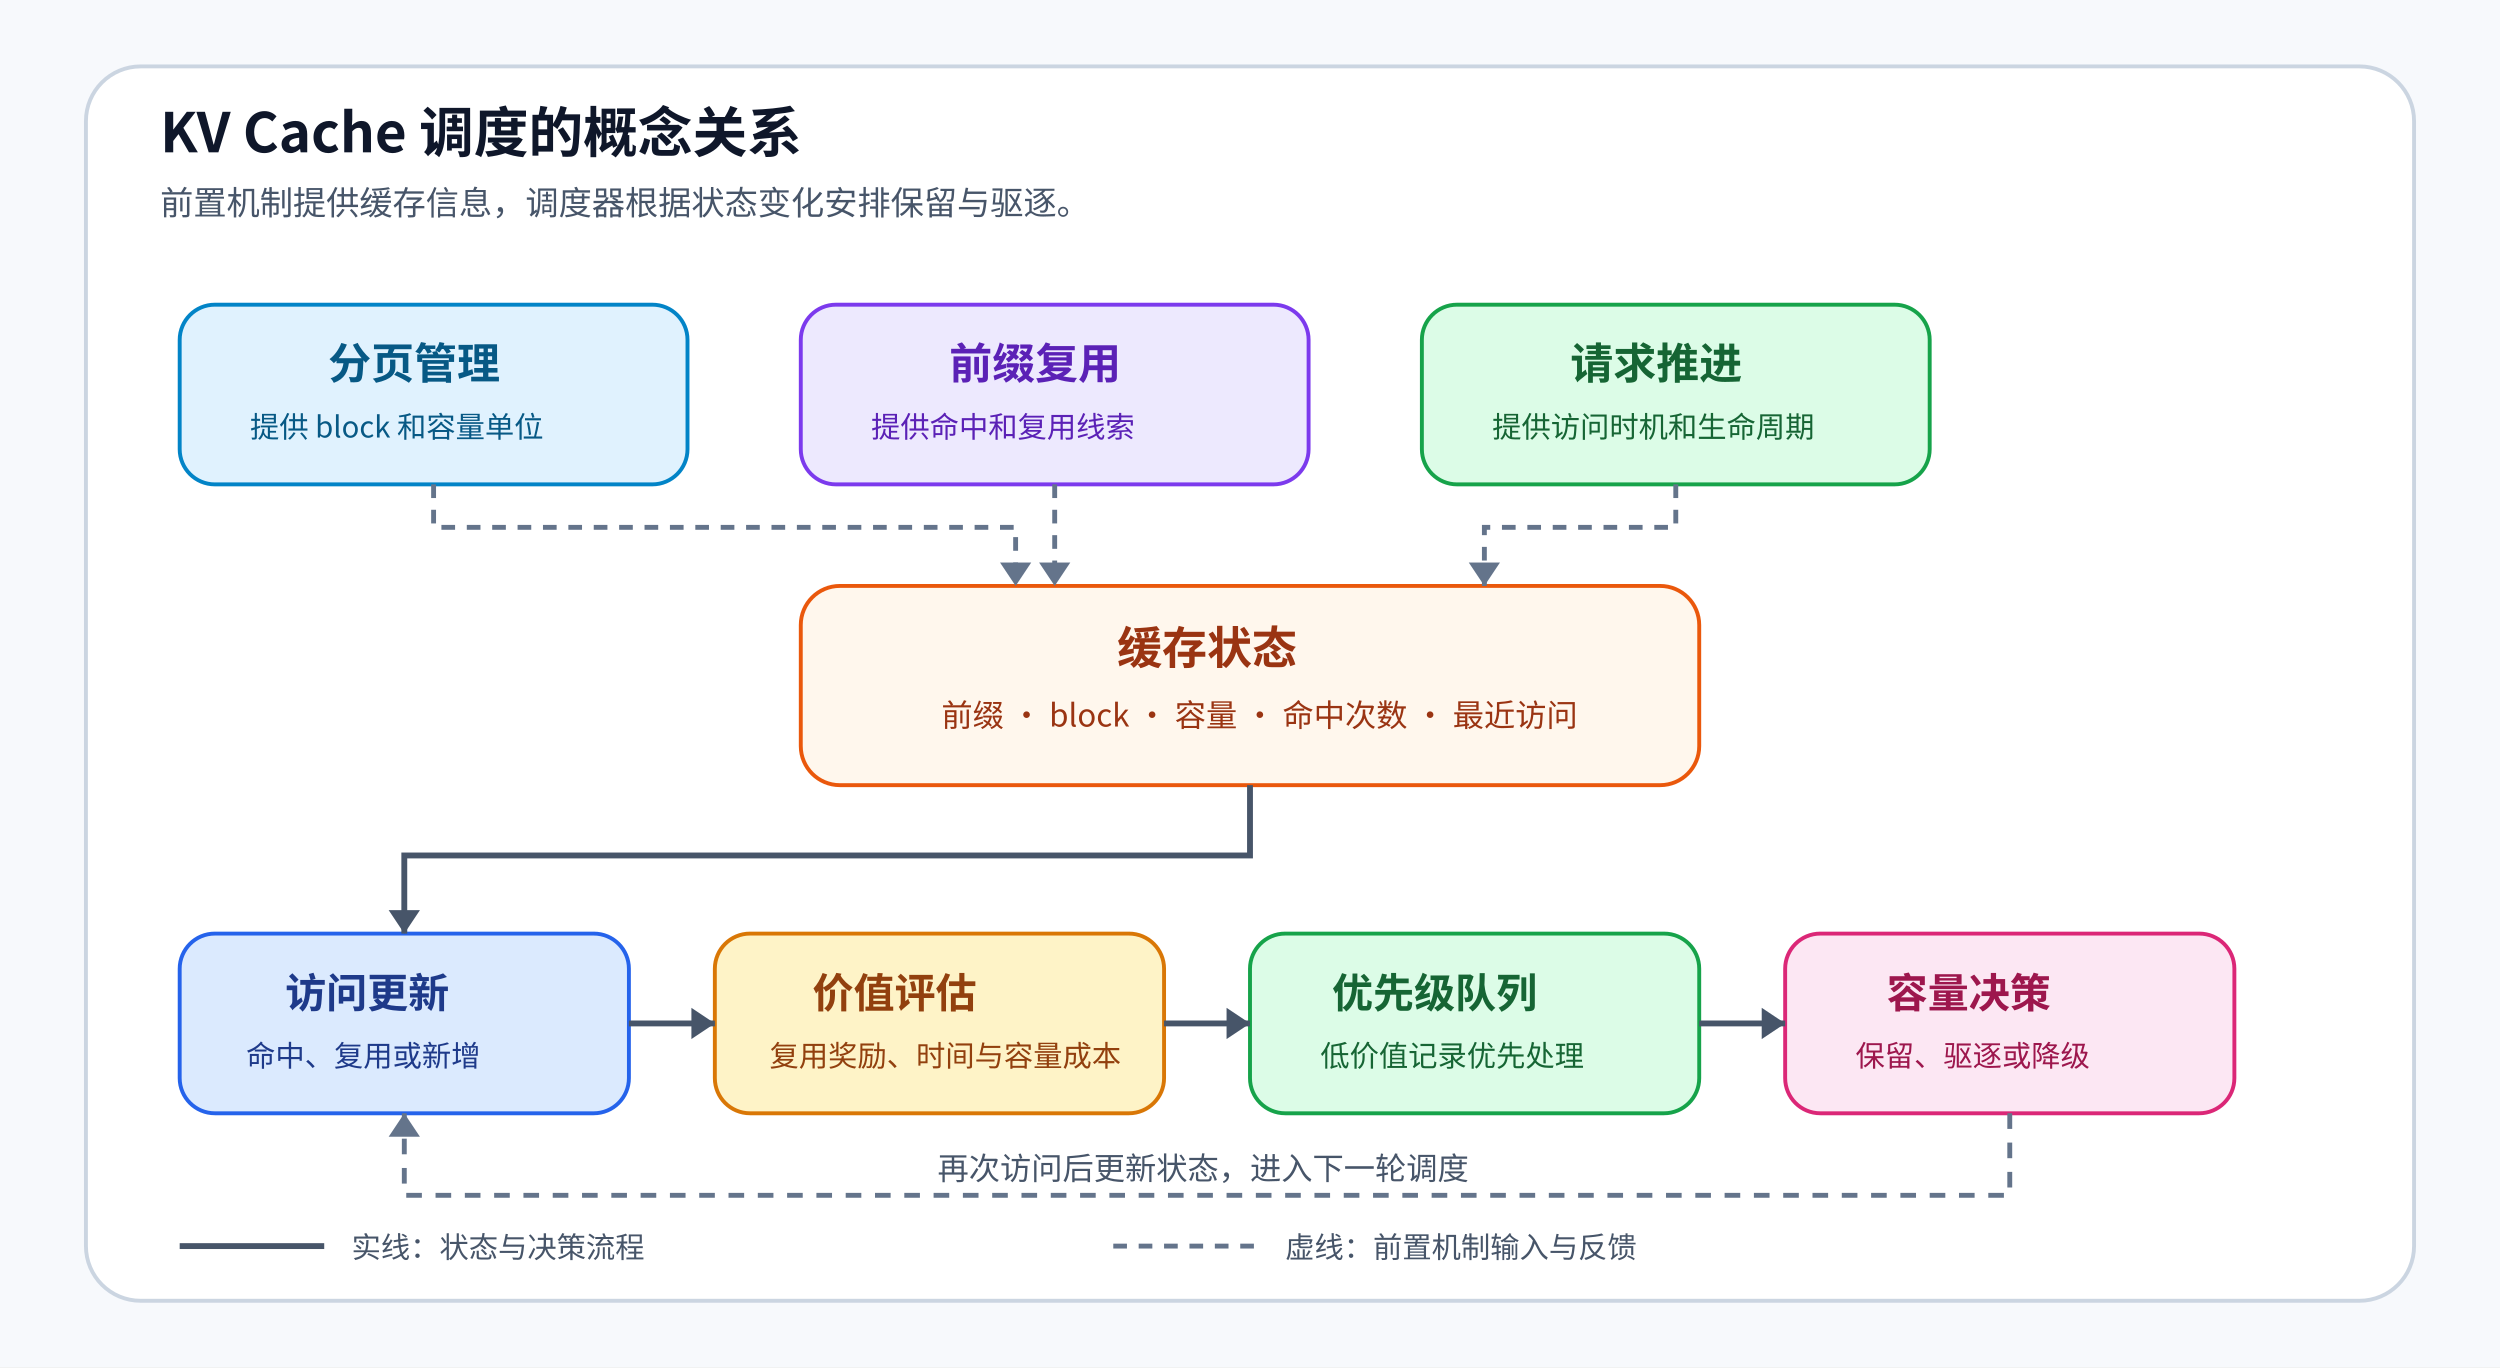
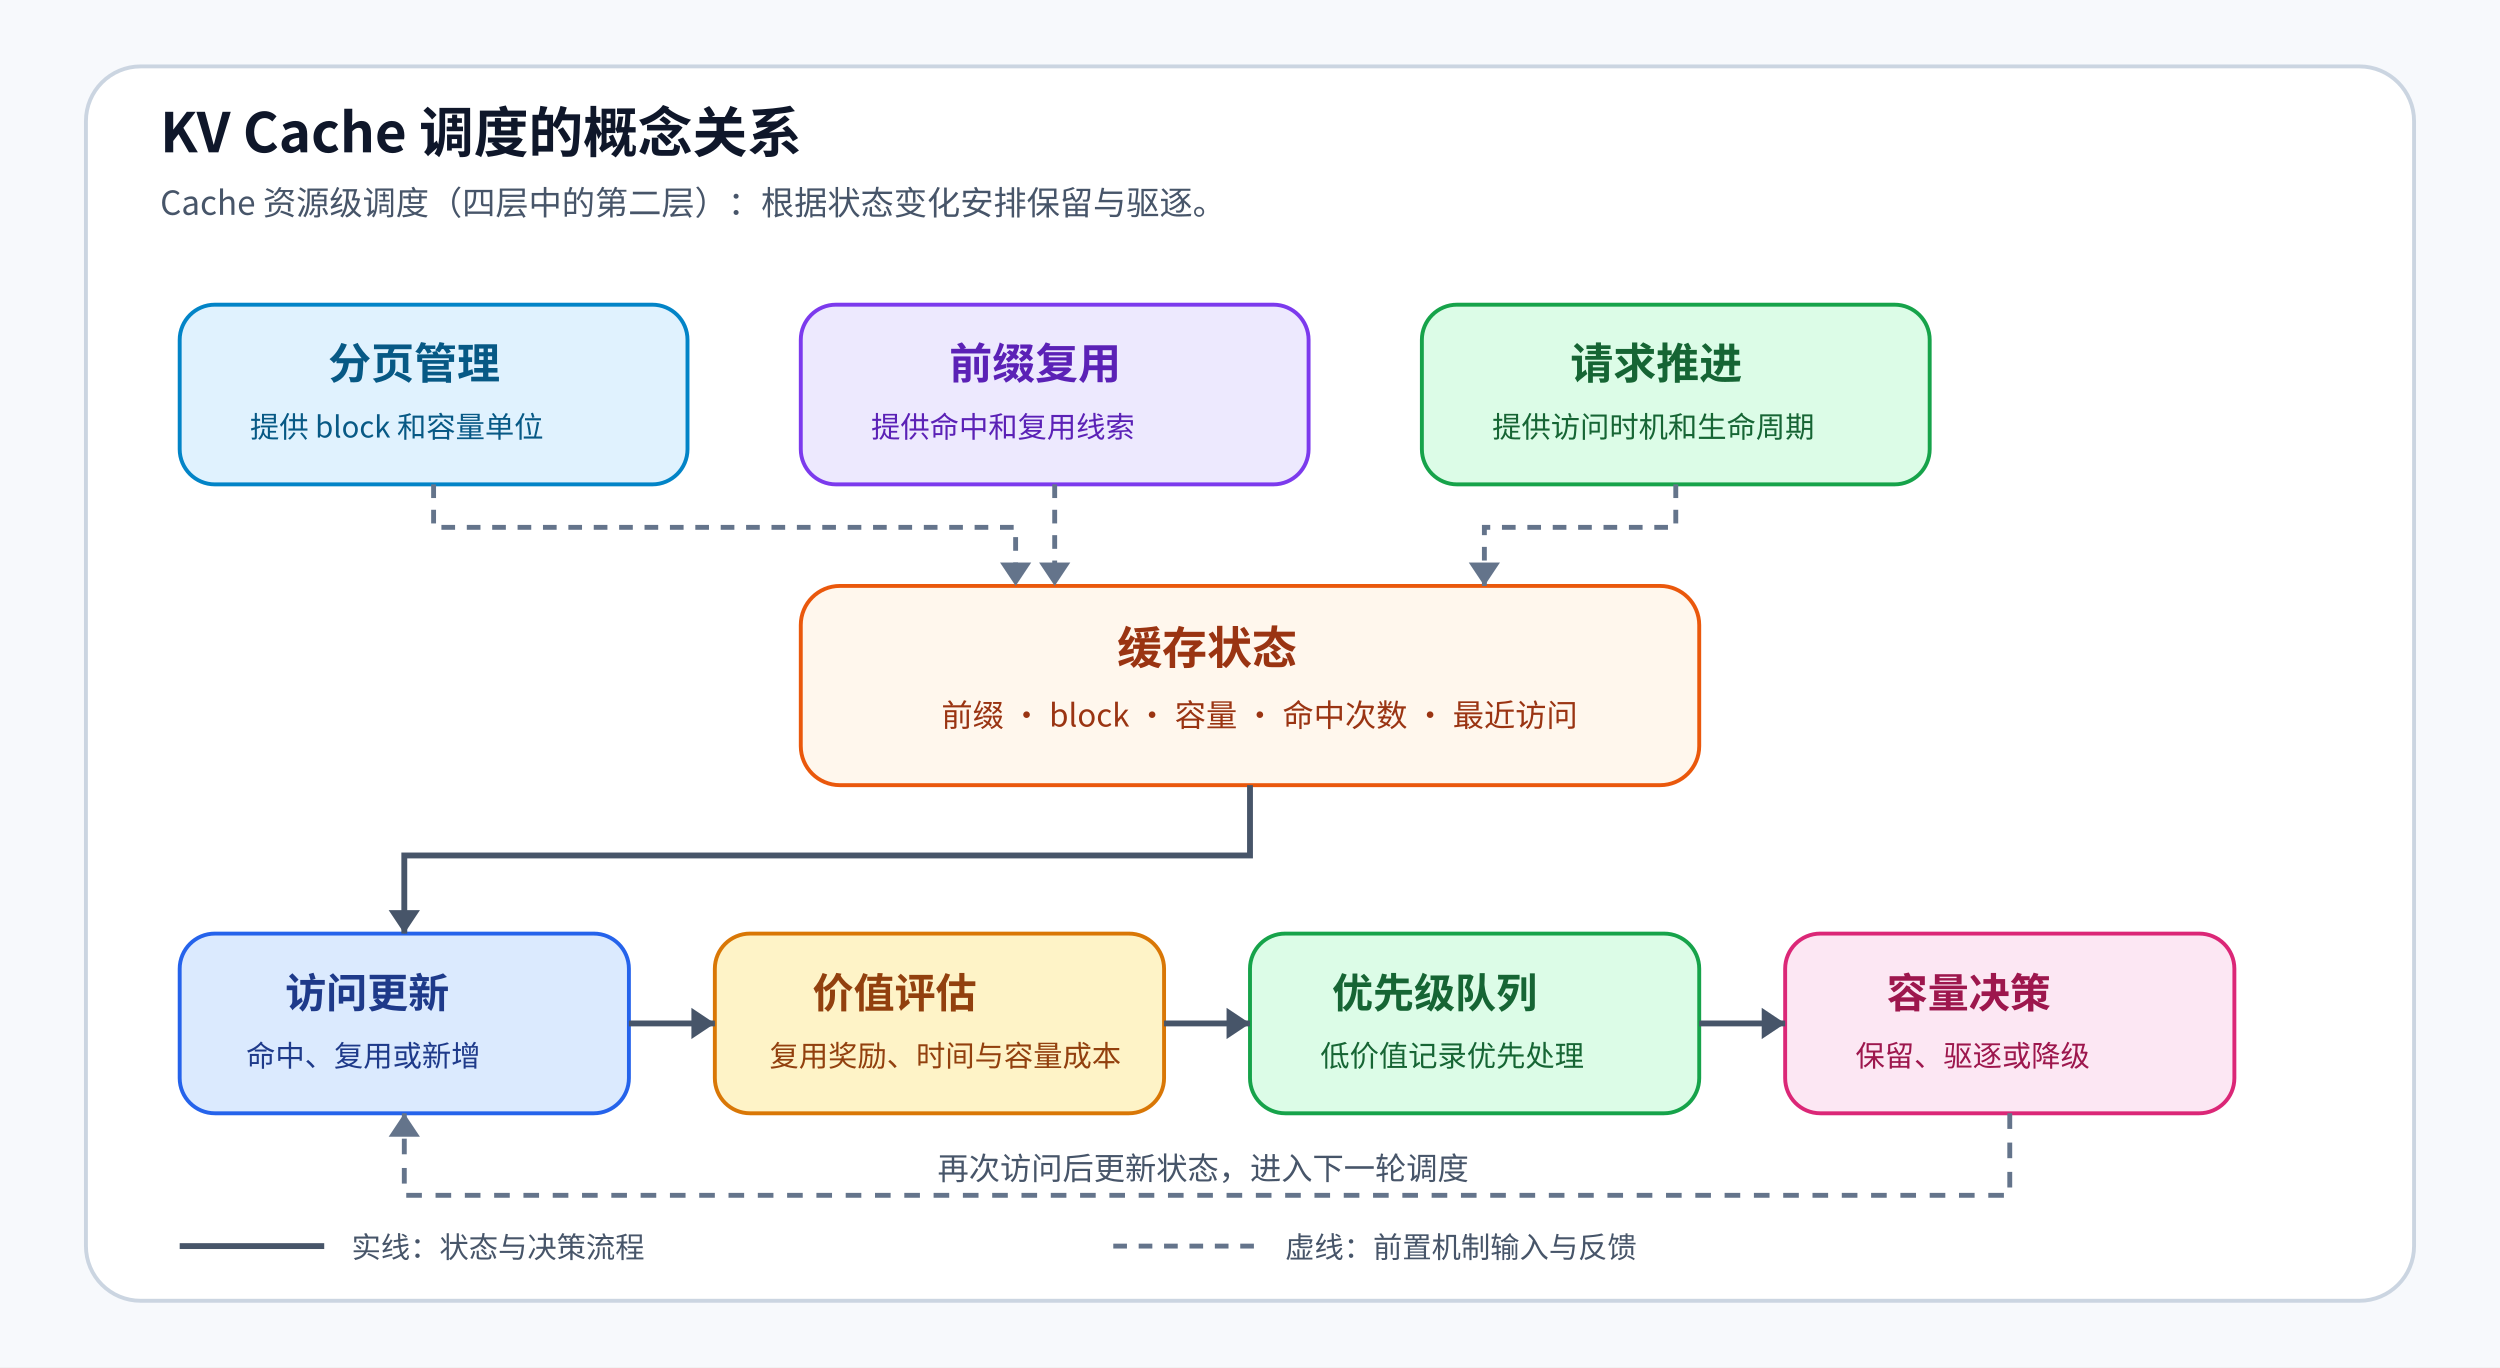
<svg xmlns="http://www.w3.org/2000/svg" width="1280" height="700" viewBox="0 0 1280 700" fill="none">
  <rect width="1280" height="700" fill="#F7F9FC" />
  <rect x="44" y="34" width="1192" height="632" rx="28" fill="#FFFFFF" stroke="#CBD5E1" stroke-width="2" />
  <text x="82" y="78" fill="#0F172A" font-size="28" font-family="Noto Sans CJK SC, Microsoft YaHei, Arial, sans-serif" font-weight="700">KV Cache 调度的概念关系</text>
-   <text x="82" y="110" fill="#475569" font-size="17" font-family="Noto Sans CJK SC, Microsoft YaHei, Arial, sans-serif">前置机制提供缓存信息，调度器根据状态变化安排保留与驱逐。</text>
+   <text x="82" y="110" fill="#475569" font-size="17" font-family="Noto Sans CJK SC, Microsoft YaHei, Arial, sans-serif">Cache 资源级调度（四层中的第二层）：根据状态变化安排保留与驱逐。</text>
  <rect x="92" y="156" width="260" height="92" rx="18" fill="#E0F2FE" stroke="#0284C7" stroke-width="2" />
  <text x="168" y="194" fill="#075985" font-size="22" font-family="Noto Sans CJK SC, Microsoft YaHei, Arial, sans-serif" font-weight="700">分页管理</text>
  <text x="128" y="224" fill="#075985" font-size="15" font-family="Noto Sans CJK SC, Microsoft YaHei, Arial, sans-serif">提供 block 和容量单位</text>
  <rect x="410" y="156" width="260" height="92" rx="18" fill="#EDE9FE" stroke="#7C3AED" stroke-width="2" />
  <text x="486" y="194" fill="#5B21B6" font-size="22" font-family="Noto Sans CJK SC, Microsoft YaHei, Arial, sans-serif" font-weight="700">前缀复用</text>
  <text x="446" y="224" fill="#5B21B6" font-size="15" font-family="Noto Sans CJK SC, Microsoft YaHei, Arial, sans-serif">提供命中和复用线索</text>
  <rect x="728" y="156" width="260" height="92" rx="18" fill="#DCFCE7" stroke="#16A34A" stroke-width="2" />
  <text x="804" y="194" fill="#166534" font-size="22" font-family="Noto Sans CJK SC, Microsoft YaHei, Arial, sans-serif" font-weight="700">请求推进</text>
  <text x="764" y="224" fill="#166534" font-size="15" font-family="Noto Sans CJK SC, Microsoft YaHei, Arial, sans-serif">提供访问时机和生命周期</text>
  <rect x="410" y="300" width="460" height="102" rx="20" fill="#FFF7ED" stroke="#EA580C" stroke-width="2" />
  <text x="572" y="340" fill="#9A3412" font-size="23" font-family="Noto Sans CJK SC, Microsoft YaHei, Arial, sans-serif" font-weight="700">缓存状态</text>
  <text x="482" y="372" fill="#9A3412" font-size="16" font-family="Noto Sans CJK SC, Microsoft YaHei, Arial, sans-serif">前缀 · block · 容量 · 命中次数 · 最近访问</text>
  <path d="M222 248V270H520V300M540 248V300M858 248V270H760V300" stroke="#64748B" stroke-width="2.5" stroke-dasharray="7 6" />
  <path d="M512 288L520 300L528 288M532 288L540 300L548 288M752 288L760 300L768 288" fill="#64748B" />
  <rect x="92" y="478" width="230" height="92" rx="18" fill="#DBEAFE" stroke="#2563EB" stroke-width="2" />
  <text x="146" y="516" fill="#1E3A8A" font-size="21" font-family="Noto Sans CJK SC, Microsoft YaHei, Arial, sans-serif" font-weight="700">访问更新</text>
  <text x="126" y="546" fill="#1E3A8A" font-size="15" font-family="Noto Sans CJK SC, Microsoft YaHei, Arial, sans-serif">命中、复用或新增</text>
  <rect x="366" y="478" width="230" height="92" rx="18" fill="#FEF3C7" stroke="#D97706" stroke-width="2" />
  <text x="416" y="516" fill="#92400E" font-size="21" font-family="Noto Sans CJK SC, Microsoft YaHei, Arial, sans-serif" font-weight="700">价值评估</text>
  <text x="394" y="546" fill="#92400E" font-size="15" font-family="Noto Sans CJK SC, Microsoft YaHei, Arial, sans-serif">复用奖励、时间与容量成本</text>
  <rect x="640" y="478" width="230" height="92" rx="18" fill="#DCFCE7" stroke="#16A34A" stroke-width="2" />
  <text x="682" y="516" fill="#166534" font-size="21" font-family="Noto Sans CJK SC, Microsoft YaHei, Arial, sans-serif" font-weight="700">优先级队列</text>
  <text x="676" y="546" fill="#166534" font-size="15" font-family="Noto Sans CJK SC, Microsoft YaHei, Arial, sans-serif">低价值记录优先处理</text>
  <rect x="914" y="478" width="230" height="92" rx="18" fill="#FCE7F3" stroke="#DB2777" stroke-width="2" />
  <text x="966" y="516" fill="#9D174D" font-size="21" font-family="Noto Sans CJK SC, Microsoft YaHei, Arial, sans-serif" font-weight="700">容量决策</text>
  <text x="950" y="546" fill="#9D174D" font-size="15" font-family="Noto Sans CJK SC, Microsoft YaHei, Arial, sans-serif">保留、驱逐或降级</text>
  <path d="M640 402V438H207V478M322 524H366M596 524H640M870 524H914" stroke="#475569" stroke-width="3" />
  <path d="M199 466L207 478L215 466M354 516L366 524L354 532M628 516L640 524L628 532M902 516L914 524L902 532" fill="#475569" />
  <path d="M1029 570V612H207V570" stroke="#64748B" stroke-width="2.5" stroke-dasharray="8 7" />
  <path d="M199 582L207 570L215 582" fill="#64748B" />
  <text x="480" y="604" fill="#475569" font-size="16" font-family="Noto Sans CJK SC, Microsoft YaHei, Arial, sans-serif">再次访问后更新状态，进入下一轮调度</text>
  <line x1="92" y1="638" x2="166" y2="638" stroke="#475569" stroke-width="3" />
  <text x="180" y="644" fill="#475569" font-size="15" font-family="Noto Sans CJK SC, Microsoft YaHei, Arial, sans-serif">实线：状态与决策流程</text>
  <line x1="570" y1="638" x2="644" y2="638" stroke="#64748B" stroke-width="2.5" stroke-dasharray="7 6" />
  <text x="658" y="644" fill="#475569" font-size="15" font-family="Noto Sans CJK SC, Microsoft YaHei, Arial, sans-serif">虚线：前置机制输入与反馈</text>
</svg>
